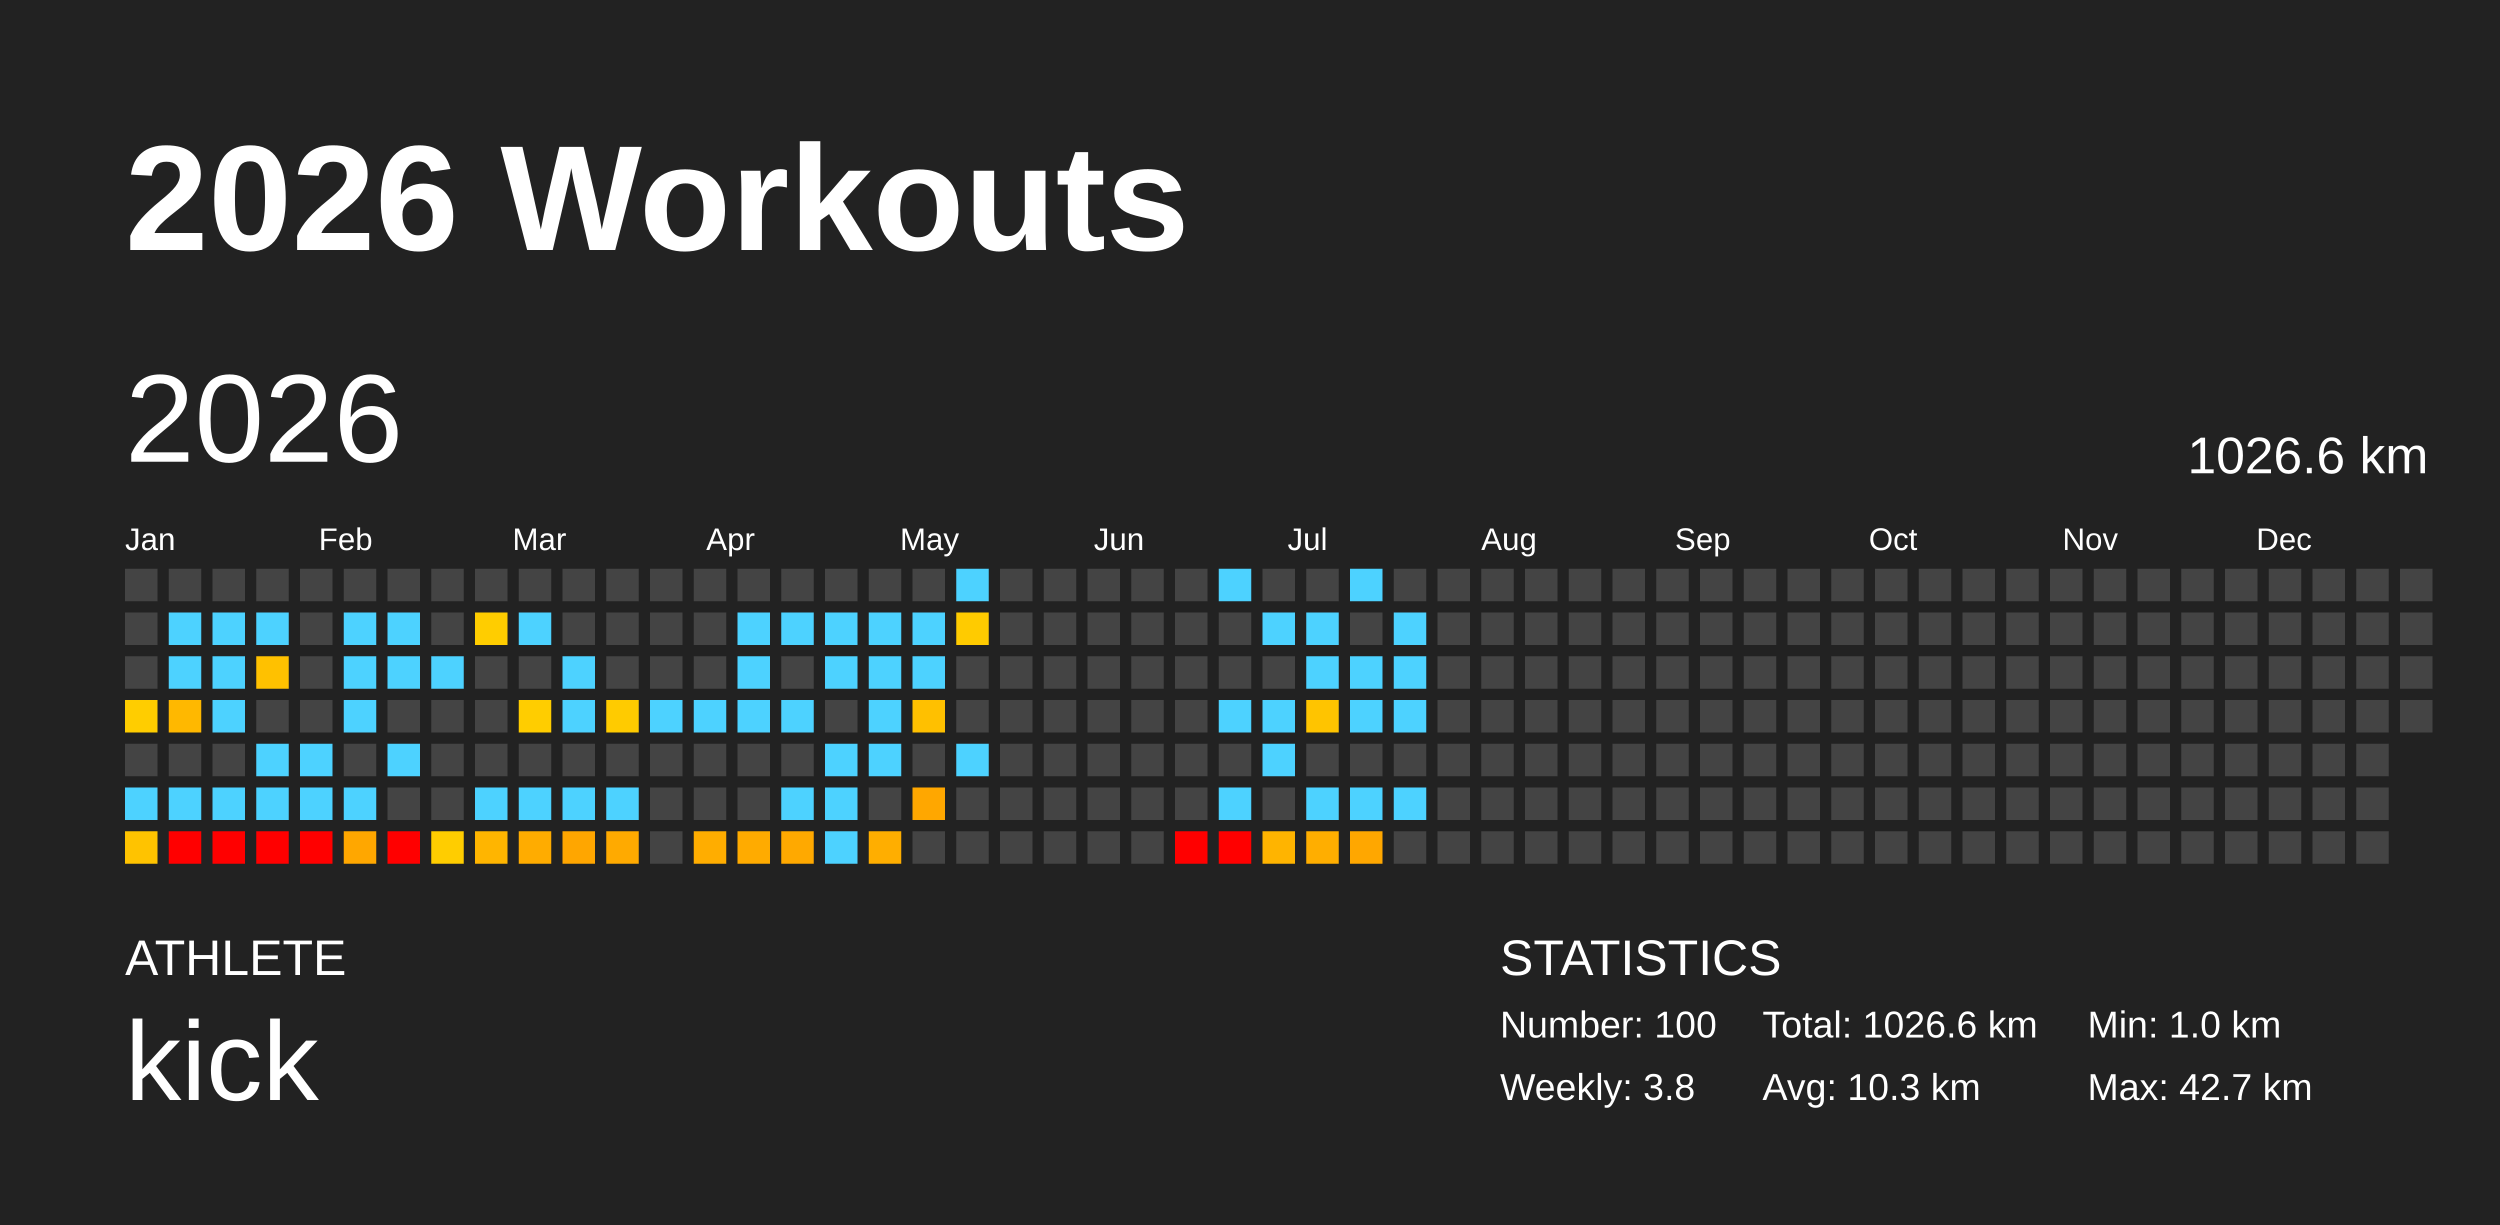
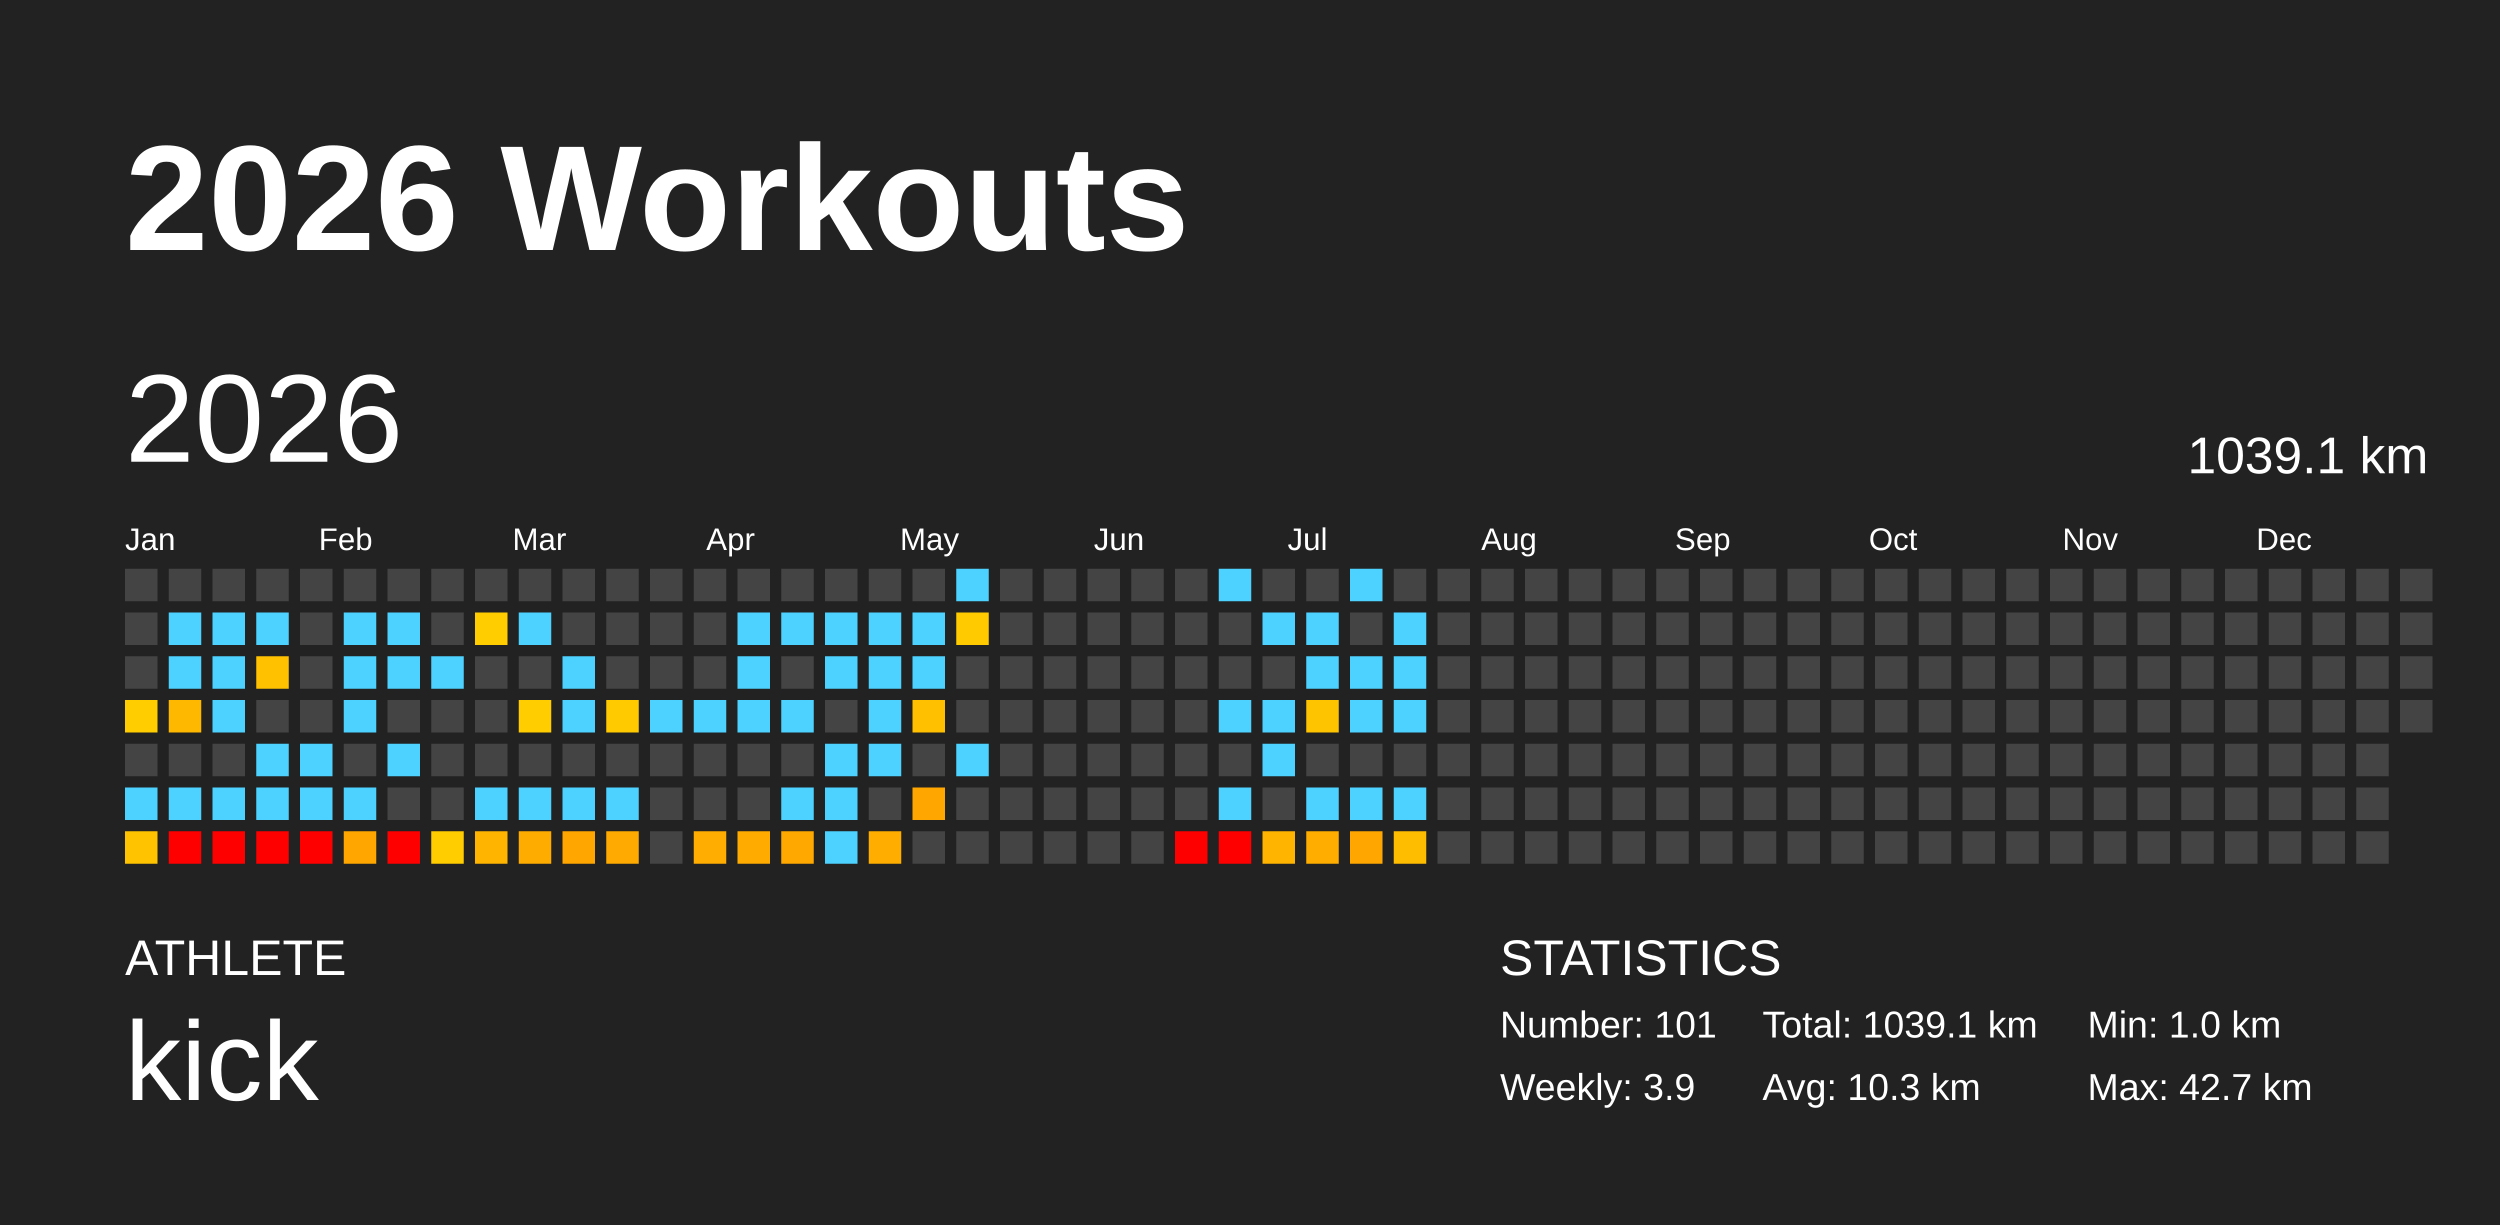
<svg xmlns="http://www.w3.org/2000/svg" baseProfile="full" height="98mm" version="1.1" viewBox="0,0,200,98" width="200mm">
  <defs />
  <rect fill="#222222" height="98" width="200" x="0" y="0" />
  <text fill="#FFFFFF" style="font-size:12px; font-family:Arial; font-weight:bold;" x="10" y="20">2026 Workouts</text>
  <text fill="#FFFFFF" style="font-size:4px; font-family:Arial" x="10" y="78">ATHLETE</text>
  <text fill="#FFFFFF" style="font-size:9px; font-family:Arial" x="10" y="88">kick</text>
  <text fill="#FFFFFF" style="font-size:4px; font-family:Arial" x="120" y="78">STATISTICS</text>
-   <text fill="#FFFFFF" style="font-size:3px; font-family:Arial" x="120" y="83">Number: 100</text>
-   <text fill="#FFFFFF" style="font-size:3px; font-family:Arial" x="120" y="88">Weekly: 3.8</text>
-   <text fill="#FFFFFF" style="font-size:3px; font-family:Arial" x="141" y="83">Total: 1026.6 km</text>
+   <text fill="#FFFFFF" style="font-size:3px; font-family:Arial" x="120" y="83">Number: 101</text>
+   <text fill="#FFFFFF" style="font-size:3px; font-family:Arial" x="120" y="88">Weekly: 3.9</text>
+   <text fill="#FFFFFF" style="font-size:3px; font-family:Arial" x="141" y="83">Total: 1039.1 km</text>
  <text fill="#FFFFFF" style="font-size:3px; font-family:Arial" x="141" y="88">Avg: 10.3 km</text>
  <text fill="#FFFFFF" style="font-size:3px; font-family:Arial" x="167" y="83">Min: 1.0 km</text>
  <text fill="#FFFFFF" style="font-size:3px; font-family:Arial" x="167" y="88">Max: 42.7 km</text>
  <text dominant-baseline="hanging" fill="#FFFFFF" style="font-size:10.0px; font-family:Arial;" x="10" y="30">2026</text>
-   <text dominant-baseline="hanging" fill="#FFFFFF" style="font-size:4.125px; font-family:Arial;" x="175" y="35">1026.6 km</text>
+   <text dominant-baseline="hanging" fill="#FFFFFF" style="font-size:4.125px; font-family:Arial;" x="175" y="35">1039.1 km</text>
  <text fill="#FFFFFF" style="font-size:2.5px; font-family:Arial" x="10.0" y="44">Jan</text>
  <text fill="#FFFFFF" style="font-size:2.5px; font-family:Arial" x="25.5" y="44">Feb</text>
  <text fill="#FFFFFF" style="font-size:2.5px; font-family:Arial" x="41.0" y="44">Mar</text>
  <text fill="#FFFFFF" style="font-size:2.5px; font-family:Arial" x="56.5" y="44">Apr</text>
  <text fill="#FFFFFF" style="font-size:2.5px; font-family:Arial" x="72.0" y="44">May</text>
  <text fill="#FFFFFF" style="font-size:2.5px; font-family:Arial" x="87.5" y="44">Jun</text>
  <text fill="#FFFFFF" style="font-size:2.5px; font-family:Arial" x="103.0" y="44">Jul</text>
  <text fill="#FFFFFF" style="font-size:2.5px; font-family:Arial" x="118.5" y="44">Aug</text>
  <text fill="#FFFFFF" style="font-size:2.5px; font-family:Arial" x="134.0" y="44">Sep</text>
  <text fill="#FFFFFF" style="font-size:2.5px; font-family:Arial" x="149.5" y="44">Oct</text>
  <text fill="#FFFFFF" style="font-size:2.5px; font-family:Arial" x="165.0" y="44">Nov</text>
  <text fill="#FFFFFF" style="font-size:2.5px; font-family:Arial" x="180.5" y="44">Dec</text>
  <rect fill="#444444" height="2.6" width="2.6" x="10.0" y="45.5" />
  <rect fill="#444444" height="2.6" width="2.6" x="10.0" y="49.0" />
  <rect fill="#444444" height="2.6" width="2.6" x="10.0" y="52.5" />
  <rect fill="#ffcd00" height="2.6" width="2.6" x="10.0" y="56.0" />
  <rect fill="#444444" height="2.6" width="2.6" x="10.0" y="59.5" />
  <rect fill="#4dd2ff" height="2.6" width="2.6" x="10.0" y="63.0" />
  <rect fill="#ffc300" height="2.6" width="2.6" x="10.0" y="66.5" />
  <rect fill="#444444" height="2.6" width="2.6" x="13.5" y="45.5" />
  <rect fill="#4dd2ff" height="2.6" width="2.6" x="13.5" y="49.0" />
  <rect fill="#4dd2ff" height="2.6" width="2.6" x="13.5" y="52.5" />
  <rect fill="#ffb800" height="2.6" width="2.6" x="13.5" y="56.0" />
  <rect fill="#444444" height="2.6" width="2.6" x="13.5" y="59.5" />
  <rect fill="#4dd2ff" height="2.6" width="2.6" x="13.5" y="63.0" />
  <rect fill="red" height="2.6" width="2.6" x="13.5" y="66.5" />
  <rect fill="#444444" height="2.6" width="2.6" x="17.0" y="45.5" />
  <rect fill="#4dd2ff" height="2.6" width="2.6" x="17.0" y="49.0" />
  <rect fill="#4dd2ff" height="2.6" width="2.6" x="17.0" y="52.5" />
  <rect fill="#4dd2ff" height="2.6" width="2.6" x="17.0" y="56.0" />
  <rect fill="#444444" height="2.6" width="2.6" x="17.0" y="59.5" />
  <rect fill="#4dd2ff" height="2.6" width="2.6" x="17.0" y="63.0" />
  <rect fill="red" height="2.6" width="2.6" x="17.0" y="66.5" />
  <rect fill="#444444" height="2.6" width="2.6" x="20.5" y="45.5" />
  <rect fill="#4dd2ff" height="2.6" width="2.6" x="20.5" y="49.0" />
  <rect fill="#ffc100" height="2.6" width="2.6" x="20.5" y="52.5" />
  <rect fill="#444444" height="2.6" width="2.6" x="20.5" y="56.0" />
  <rect fill="#4dd2ff" height="2.6" width="2.6" x="20.5" y="59.5" />
  <rect fill="#4dd2ff" height="2.6" width="2.6" x="20.5" y="63.0" />
  <rect fill="red" height="2.6" width="2.6" x="20.5" y="66.5" />
  <rect fill="#444444" height="2.6" width="2.6" x="24.0" y="45.5" />
  <rect fill="#444444" height="2.6" width="2.6" x="24.0" y="49.0" />
  <rect fill="#444444" height="2.6" width="2.6" x="24.0" y="52.5" />
  <rect fill="#444444" height="2.6" width="2.6" x="24.0" y="56.0" />
  <rect fill="#4dd2ff" height="2.6" width="2.6" x="24.0" y="59.5" />
  <rect fill="#4dd2ff" height="2.6" width="2.6" x="24.0" y="63.0" />
  <rect fill="red" height="2.6" width="2.6" x="24.0" y="66.5" />
  <rect fill="#444444" height="2.6" width="2.6" x="27.5" y="45.5" />
  <rect fill="#4dd2ff" height="2.6" width="2.6" x="27.5" y="49.0" />
  <rect fill="#4dd2ff" height="2.6" width="2.6" x="27.5" y="52.5" />
  <rect fill="#4dd2ff" height="2.6" width="2.6" x="27.5" y="56.0" />
  <rect fill="#444444" height="2.6" width="2.6" x="27.5" y="59.5" />
  <rect fill="#4dd2ff" height="2.6" width="2.6" x="27.5" y="63.0" />
  <rect fill="#ffa700" height="2.6" width="2.6" x="27.5" y="66.5" />
  <rect fill="#444444" height="2.6" width="2.6" x="31.0" y="45.5" />
  <rect fill="#4dd2ff" height="2.6" width="2.6" x="31.0" y="49.0" />
  <rect fill="#4dd2ff" height="2.6" width="2.6" x="31.0" y="52.5" />
  <rect fill="#444444" height="2.6" width="2.6" x="31.0" y="56.0" />
  <rect fill="#4dd2ff" height="2.6" width="2.6" x="31.0" y="59.5" />
  <rect fill="#444444" height="2.6" width="2.6" x="31.0" y="63.0" />
  <rect fill="red" height="2.6" width="2.6" x="31.0" y="66.5" />
  <rect fill="#444444" height="2.6" width="2.6" x="34.5" y="45.5" />
  <rect fill="#444444" height="2.6" width="2.6" x="34.5" y="49.0" />
  <rect fill="#4dd2ff" height="2.6" width="2.6" x="34.5" y="52.5" />
  <rect fill="#444444" height="2.6" width="2.6" x="34.5" y="56.0" />
  <rect fill="#444444" height="2.6" width="2.6" x="34.5" y="59.5" />
  <rect fill="#444444" height="2.6" width="2.6" x="34.5" y="63.0" />
  <rect fill="#ffcd00" height="2.6" width="2.6" x="34.5" y="66.5" />
  <rect fill="#444444" height="2.6" width="2.6" x="38.0" y="45.5" />
  <rect fill="#ffcd00" height="2.6" width="2.6" x="38.0" y="49.0" />
  <rect fill="#444444" height="2.6" width="2.6" x="38.0" y="52.5" />
  <rect fill="#444444" height="2.6" width="2.6" x="38.0" y="56.0" />
  <rect fill="#444444" height="2.6" width="2.6" x="38.0" y="59.5" />
  <rect fill="#4dd2ff" height="2.6" width="2.6" x="38.0" y="63.0" />
  <rect fill="#ffb500" height="2.6" width="2.6" x="38.0" y="66.5" />
  <rect fill="#444444" height="2.6" width="2.6" x="41.5" y="45.5" />
  <rect fill="#4dd2ff" height="2.6" width="2.6" x="41.5" y="49.0" />
  <rect fill="#444444" height="2.6" width="2.6" x="41.5" y="52.5" />
  <rect fill="#ffcd00" height="2.6" width="2.6" x="41.5" y="56.0" />
  <rect fill="#444444" height="2.6" width="2.6" x="41.5" y="59.5" />
  <rect fill="#4dd2ff" height="2.6" width="2.6" x="41.5" y="63.0" />
  <rect fill="#ffac00" height="2.6" width="2.6" x="41.5" y="66.5" />
  <rect fill="#444444" height="2.6" width="2.6" x="45.0" y="45.5" />
  <rect fill="#444444" height="2.6" width="2.6" x="45.0" y="49.0" />
  <rect fill="#4dd2ff" height="2.6" width="2.6" x="45.0" y="52.5" />
  <rect fill="#4dd2ff" height="2.6" width="2.6" x="45.0" y="56.0" />
  <rect fill="#444444" height="2.6" width="2.6" x="45.0" y="59.5" />
  <rect fill="#4dd2ff" height="2.6" width="2.6" x="45.0" y="63.0" />
  <rect fill="#ffa600" height="2.6" width="2.6" x="45.0" y="66.5" />
  <rect fill="#444444" height="2.6" width="2.6" x="48.5" y="45.5" />
  <rect fill="#444444" height="2.6" width="2.6" x="48.5" y="49.0" />
  <rect fill="#444444" height="2.6" width="2.6" x="48.5" y="52.5" />
  <rect fill="#ffcb00" height="2.6" width="2.6" x="48.5" y="56.0" />
  <rect fill="#444444" height="2.6" width="2.6" x="48.5" y="59.5" />
  <rect fill="#4dd2ff" height="2.6" width="2.6" x="48.5" y="63.0" />
  <rect fill="#ffaa00" height="2.6" width="2.6" x="48.5" y="66.5" />
  <rect fill="#444444" height="2.6" width="2.6" x="52.0" y="45.5" />
  <rect fill="#444444" height="2.6" width="2.6" x="52.0" y="49.0" />
  <rect fill="#444444" height="2.6" width="2.6" x="52.0" y="52.5" />
  <rect fill="#4dd2ff" height="2.6" width="2.6" x="52.0" y="56.0" />
  <rect fill="#444444" height="2.6" width="2.6" x="52.0" y="59.5" />
  <rect fill="#444444" height="2.6" width="2.6" x="52.0" y="63.0" />
  <rect fill="#444444" height="2.6" width="2.6" x="52.0" y="66.5" />
  <rect fill="#444444" height="2.6" width="2.6" x="55.5" y="45.5" />
  <rect fill="#444444" height="2.6" width="2.6" x="55.5" y="49.0" />
  <rect fill="#444444" height="2.6" width="2.6" x="55.5" y="52.5" />
  <rect fill="#4dd2ff" height="2.6" width="2.6" x="55.5" y="56.0" />
  <rect fill="#444444" height="2.6" width="2.6" x="55.5" y="59.5" />
  <rect fill="#444444" height="2.6" width="2.6" x="55.5" y="63.0" />
  <rect fill="#ffad00" height="2.6" width="2.6" x="55.5" y="66.5" />
  <rect fill="#444444" height="2.6" width="2.6" x="59.0" y="45.5" />
  <rect fill="#4dd2ff" height="2.6" width="2.6" x="59.0" y="49.0" />
  <rect fill="#4dd2ff" height="2.6" width="2.6" x="59.0" y="52.5" />
  <rect fill="#4dd2ff" height="2.6" width="2.6" x="59.0" y="56.0" />
  <rect fill="#444444" height="2.6" width="2.6" x="59.0" y="59.5" />
  <rect fill="#444444" height="2.6" width="2.6" x="59.0" y="63.0" />
  <rect fill="#ffab00" height="2.6" width="2.6" x="59.0" y="66.5" />
  <rect fill="#444444" height="2.6" width="2.6" x="62.5" y="45.5" />
  <rect fill="#4dd2ff" height="2.6" width="2.6" x="62.5" y="49.0" />
  <rect fill="#444444" height="2.6" width="2.6" x="62.5" y="52.5" />
  <rect fill="#4dd2ff" height="2.6" width="2.6" x="62.5" y="56.0" />
  <rect fill="#444444" height="2.6" width="2.6" x="62.5" y="59.5" />
  <rect fill="#4dd2ff" height="2.6" width="2.6" x="62.5" y="63.0" />
  <rect fill="#ffa900" height="2.6" width="2.6" x="62.5" y="66.5" />
  <rect fill="#444444" height="2.6" width="2.6" x="66.0" y="45.5" />
  <rect fill="#4dd2ff" height="2.6" width="2.6" x="66.0" y="49.0" />
  <rect fill="#4dd2ff" height="2.6" width="2.6" x="66.0" y="52.5" />
  <rect fill="#444444" height="2.6" width="2.6" x="66.0" y="56.0" />
  <rect fill="#4dd2ff" height="2.6" width="2.6" x="66.0" y="59.5" />
  <rect fill="#4dd2ff" height="2.6" width="2.6" x="66.0" y="63.0" />
  <rect fill="#4dd2ff" height="2.6" width="2.6" x="66.0" y="66.5" />
  <rect fill="#444444" height="2.6" width="2.6" x="69.5" y="45.5" />
  <rect fill="#4dd2ff" height="2.6" width="2.6" x="69.5" y="49.0" />
  <rect fill="#4dd2ff" height="2.6" width="2.6" x="69.5" y="52.5" />
  <rect fill="#4dd2ff" height="2.6" width="2.6" x="69.5" y="56.0" />
  <rect fill="#4dd2ff" height="2.6" width="2.6" x="69.5" y="59.5" />
  <rect fill="#444444" height="2.6" width="2.6" x="69.5" y="63.0" />
  <rect fill="#ffae00" height="2.6" width="2.6" x="69.5" y="66.5" />
  <rect fill="#444444" height="2.6" width="2.6" x="73.0" y="45.5" />
  <rect fill="#4dd2ff" height="2.6" width="2.6" x="73.0" y="49.0" />
  <rect fill="#4dd2ff" height="2.6" width="2.6" x="73.0" y="52.5" />
  <rect fill="#ffc000" height="2.6" width="2.6" x="73.0" y="56.0" />
  <rect fill="#444444" height="2.6" width="2.6" x="73.0" y="59.5" />
  <rect fill="#ffa700" height="2.6" width="2.6" x="73.0" y="63.0" />
  <rect fill="#444444" height="2.6" width="2.6" x="73.0" y="66.5" />
  <rect fill="#4dd2ff" height="2.6" width="2.6" x="76.5" y="45.5" />
  <rect fill="#ffcb00" height="2.6" width="2.6" x="76.5" y="49.0" />
  <rect fill="#444444" height="2.6" width="2.6" x="76.5" y="52.5" />
  <rect fill="#444444" height="2.6" width="2.6" x="76.5" y="56.0" />
  <rect fill="#4dd2ff" height="2.6" width="2.6" x="76.5" y="59.5" />
  <rect fill="#444444" height="2.6" width="2.6" x="76.5" y="63.0" />
  <rect fill="#444444" height="2.6" width="2.6" x="76.5" y="66.5" />
  <rect fill="#444444" height="2.6" width="2.6" x="80.0" y="45.5" />
  <rect fill="#444444" height="2.6" width="2.6" x="80.0" y="49.0" />
  <rect fill="#444444" height="2.6" width="2.6" x="80.0" y="52.5" />
  <rect fill="#444444" height="2.6" width="2.6" x="80.0" y="56.0" />
  <rect fill="#444444" height="2.6" width="2.6" x="80.0" y="59.5" />
  <rect fill="#444444" height="2.6" width="2.6" x="80.0" y="63.0" />
  <rect fill="#444444" height="2.6" width="2.6" x="80.0" y="66.5" />
  <rect fill="#444444" height="2.6" width="2.6" x="83.5" y="45.5" />
  <rect fill="#444444" height="2.6" width="2.6" x="83.5" y="49.0" />
  <rect fill="#444444" height="2.6" width="2.6" x="83.5" y="52.5" />
  <rect fill="#444444" height="2.6" width="2.6" x="83.5" y="56.0" />
  <rect fill="#444444" height="2.6" width="2.6" x="83.5" y="59.5" />
  <rect fill="#444444" height="2.6" width="2.6" x="83.5" y="63.0" />
  <rect fill="#444444" height="2.6" width="2.6" x="83.5" y="66.5" />
  <rect fill="#444444" height="2.6" width="2.6" x="87.0" y="45.5" />
  <rect fill="#444444" height="2.6" width="2.6" x="87.0" y="49.0" />
  <rect fill="#444444" height="2.6" width="2.6" x="87.0" y="52.5" />
  <rect fill="#444444" height="2.6" width="2.6" x="87.0" y="56.0" />
  <rect fill="#444444" height="2.6" width="2.6" x="87.0" y="59.5" />
  <rect fill="#444444" height="2.6" width="2.6" x="87.0" y="63.0" />
  <rect fill="#444444" height="2.6" width="2.6" x="87.0" y="66.5" />
  <rect fill="#444444" height="2.6" width="2.6" x="90.5" y="45.5" />
  <rect fill="#444444" height="2.6" width="2.6" x="90.5" y="49.0" />
  <rect fill="#444444" height="2.6" width="2.6" x="90.5" y="52.5" />
  <rect fill="#444444" height="2.6" width="2.6" x="90.5" y="56.0" />
  <rect fill="#444444" height="2.6" width="2.6" x="90.5" y="59.5" />
  <rect fill="#444444" height="2.6" width="2.6" x="90.5" y="63.0" />
  <rect fill="#444444" height="2.6" width="2.6" x="90.5" y="66.5" />
  <rect fill="#444444" height="2.6" width="2.6" x="94.0" y="45.5" />
  <rect fill="#444444" height="2.6" width="2.6" x="94.0" y="49.0" />
  <rect fill="#444444" height="2.6" width="2.6" x="94.0" y="52.5" />
  <rect fill="#444444" height="2.6" width="2.6" x="94.0" y="56.0" />
  <rect fill="#444444" height="2.6" width="2.6" x="94.0" y="59.5" />
  <rect fill="#444444" height="2.6" width="2.6" x="94.0" y="63.0" />
  <rect fill="red" height="2.6" width="2.6" x="94.0" y="66.5" />
  <rect fill="#4dd2ff" height="2.6" width="2.6" x="97.5" y="45.5" />
  <rect fill="#444444" height="2.6" width="2.6" x="97.5" y="49.0" />
  <rect fill="#444444" height="2.6" width="2.6" x="97.5" y="52.5" />
  <rect fill="#4dd2ff" height="2.6" width="2.6" x="97.5" y="56.0" />
  <rect fill="#444444" height="2.6" width="2.6" x="97.5" y="59.5" />
  <rect fill="#4dd2ff" height="2.6" width="2.6" x="97.5" y="63.0" />
  <rect fill="red" height="2.6" width="2.6" x="97.5" y="66.5" />
  <rect fill="#444444" height="2.6" width="2.6" x="101.0" y="45.5" />
  <rect fill="#4dd2ff" height="2.6" width="2.6" x="101.0" y="49.0" />
  <rect fill="#444444" height="2.6" width="2.6" x="101.0" y="52.5" />
  <rect fill="#4dd2ff" height="2.6" width="2.6" x="101.0" y="56.0" />
  <rect fill="#4dd2ff" height="2.6" width="2.6" x="101.0" y="59.5" />
  <rect fill="#444444" height="2.6" width="2.6" x="101.0" y="63.0" />
  <rect fill="#ffb400" height="2.6" width="2.6" x="101.0" y="66.5" />
  <rect fill="#444444" height="2.6" width="2.6" x="104.5" y="45.5" />
  <rect fill="#4dd2ff" height="2.6" width="2.6" x="104.5" y="49.0" />
  <rect fill="#4dd2ff" height="2.6" width="2.6" x="104.5" y="52.5" />
  <rect fill="#ffc400" height="2.6" width="2.6" x="104.5" y="56.0" />
  <rect fill="#444444" height="2.6" width="2.6" x="104.5" y="59.5" />
  <rect fill="#4dd2ff" height="2.6" width="2.6" x="104.5" y="63.0" />
  <rect fill="#ffae00" height="2.6" width="2.6" x="104.5" y="66.5" />
  <rect fill="#4dd2ff" height="2.6" width="2.6" x="108.0" y="45.5" />
  <rect fill="#444444" height="2.6" width="2.6" x="108.0" y="49.0" />
  <rect fill="#4dd2ff" height="2.6" width="2.6" x="108.0" y="52.5" />
  <rect fill="#4dd2ff" height="2.6" width="2.6" x="108.0" y="56.0" />
  <rect fill="#444444" height="2.6" width="2.6" x="108.0" y="59.5" />
  <rect fill="#4dd2ff" height="2.6" width="2.6" x="108.0" y="63.0" />
  <rect fill="#ffa700" height="2.6" width="2.6" x="108.0" y="66.5" />
  <rect fill="#444444" height="2.6" width="2.6" x="111.5" y="45.5" />
  <rect fill="#4dd2ff" height="2.6" width="2.6" x="111.5" y="49.0" />
  <rect fill="#4dd2ff" height="2.6" width="2.6" x="111.5" y="52.5" />
  <rect fill="#4dd2ff" height="2.6" width="2.6" x="111.5" y="56.0" />
  <rect fill="#444444" height="2.6" width="2.6" x="111.5" y="59.5" />
  <rect fill="#4dd2ff" height="2.6" width="2.6" x="111.5" y="63.0" />
-   <rect fill="#444444" height="2.6" width="2.6" x="111.5" y="66.5" />
+   <rect fill="#ffbd00" height="2.6" width="2.6" x="111.5" y="66.5" />
  <rect fill="#444444" height="2.6" width="2.6" x="115.0" y="45.5" />
  <rect fill="#444444" height="2.6" width="2.6" x="115.0" y="49.0" />
  <rect fill="#444444" height="2.6" width="2.6" x="115.0" y="52.5" />
  <rect fill="#444444" height="2.6" width="2.6" x="115.0" y="56.0" />
  <rect fill="#444444" height="2.6" width="2.6" x="115.0" y="59.5" />
  <rect fill="#444444" height="2.6" width="2.6" x="115.0" y="63.0" />
  <rect fill="#444444" height="2.6" width="2.6" x="115.0" y="66.5" />
  <rect fill="#444444" height="2.6" width="2.6" x="118.5" y="45.5" />
  <rect fill="#444444" height="2.6" width="2.6" x="118.5" y="49.0" />
  <rect fill="#444444" height="2.6" width="2.6" x="118.5" y="52.5" />
  <rect fill="#444444" height="2.6" width="2.6" x="118.5" y="56.0" />
  <rect fill="#444444" height="2.6" width="2.6" x="118.5" y="59.5" />
  <rect fill="#444444" height="2.6" width="2.6" x="118.5" y="63.0" />
  <rect fill="#444444" height="2.6" width="2.6" x="118.5" y="66.5" />
  <rect fill="#444444" height="2.6" width="2.6" x="122.0" y="45.5" />
  <rect fill="#444444" height="2.6" width="2.6" x="122.0" y="49.0" />
  <rect fill="#444444" height="2.6" width="2.6" x="122.0" y="52.5" />
  <rect fill="#444444" height="2.6" width="2.6" x="122.0" y="56.0" />
  <rect fill="#444444" height="2.6" width="2.6" x="122.0" y="59.5" />
  <rect fill="#444444" height="2.6" width="2.6" x="122.0" y="63.0" />
  <rect fill="#444444" height="2.6" width="2.6" x="122.0" y="66.5" />
  <rect fill="#444444" height="2.6" width="2.6" x="125.5" y="45.5" />
  <rect fill="#444444" height="2.6" width="2.6" x="125.5" y="49.0" />
  <rect fill="#444444" height="2.6" width="2.6" x="125.5" y="52.5" />
  <rect fill="#444444" height="2.6" width="2.6" x="125.5" y="56.0" />
  <rect fill="#444444" height="2.6" width="2.6" x="125.5" y="59.5" />
  <rect fill="#444444" height="2.6" width="2.6" x="125.5" y="63.0" />
  <rect fill="#444444" height="2.6" width="2.6" x="125.5" y="66.5" />
  <rect fill="#444444" height="2.6" width="2.6" x="129.0" y="45.5" />
  <rect fill="#444444" height="2.6" width="2.6" x="129.0" y="49.0" />
  <rect fill="#444444" height="2.6" width="2.6" x="129.0" y="52.5" />
  <rect fill="#444444" height="2.6" width="2.6" x="129.0" y="56.0" />
  <rect fill="#444444" height="2.6" width="2.6" x="129.0" y="59.5" />
  <rect fill="#444444" height="2.6" width="2.6" x="129.0" y="63.0" />
  <rect fill="#444444" height="2.6" width="2.6" x="129.0" y="66.5" />
  <rect fill="#444444" height="2.6" width="2.6" x="132.5" y="45.5" />
  <rect fill="#444444" height="2.6" width="2.6" x="132.5" y="49.0" />
  <rect fill="#444444" height="2.6" width="2.6" x="132.5" y="52.5" />
  <rect fill="#444444" height="2.6" width="2.6" x="132.5" y="56.0" />
  <rect fill="#444444" height="2.6" width="2.6" x="132.5" y="59.5" />
  <rect fill="#444444" height="2.6" width="2.6" x="132.5" y="63.0" />
  <rect fill="#444444" height="2.6" width="2.6" x="132.5" y="66.5" />
  <rect fill="#444444" height="2.6" width="2.6" x="136.0" y="45.5" />
  <rect fill="#444444" height="2.6" width="2.6" x="136.0" y="49.0" />
  <rect fill="#444444" height="2.6" width="2.6" x="136.0" y="52.5" />
  <rect fill="#444444" height="2.6" width="2.6" x="136.0" y="56.0" />
  <rect fill="#444444" height="2.6" width="2.6" x="136.0" y="59.5" />
  <rect fill="#444444" height="2.6" width="2.6" x="136.0" y="63.0" />
  <rect fill="#444444" height="2.6" width="2.6" x="136.0" y="66.5" />
  <rect fill="#444444" height="2.6" width="2.6" x="139.5" y="45.5" />
  <rect fill="#444444" height="2.6" width="2.6" x="139.5" y="49.0" />
  <rect fill="#444444" height="2.6" width="2.6" x="139.5" y="52.5" />
  <rect fill="#444444" height="2.6" width="2.6" x="139.5" y="56.0" />
  <rect fill="#444444" height="2.6" width="2.6" x="139.5" y="59.5" />
  <rect fill="#444444" height="2.6" width="2.6" x="139.5" y="63.0" />
  <rect fill="#444444" height="2.6" width="2.6" x="139.5" y="66.5" />
  <rect fill="#444444" height="2.6" width="2.6" x="143.0" y="45.5" />
  <rect fill="#444444" height="2.6" width="2.6" x="143.0" y="49.0" />
  <rect fill="#444444" height="2.6" width="2.6" x="143.0" y="52.5" />
  <rect fill="#444444" height="2.6" width="2.6" x="143.0" y="56.0" />
  <rect fill="#444444" height="2.6" width="2.6" x="143.0" y="59.5" />
  <rect fill="#444444" height="2.6" width="2.6" x="143.0" y="63.0" />
  <rect fill="#444444" height="2.6" width="2.6" x="143.0" y="66.5" />
  <rect fill="#444444" height="2.6" width="2.6" x="146.5" y="45.5" />
  <rect fill="#444444" height="2.6" width="2.6" x="146.5" y="49.0" />
  <rect fill="#444444" height="2.6" width="2.6" x="146.5" y="52.5" />
  <rect fill="#444444" height="2.6" width="2.6" x="146.5" y="56.0" />
  <rect fill="#444444" height="2.6" width="2.6" x="146.5" y="59.5" />
  <rect fill="#444444" height="2.6" width="2.6" x="146.5" y="63.0" />
  <rect fill="#444444" height="2.6" width="2.6" x="146.5" y="66.5" />
  <rect fill="#444444" height="2.6" width="2.6" x="150.0" y="45.5" />
  <rect fill="#444444" height="2.6" width="2.6" x="150.0" y="49.0" />
  <rect fill="#444444" height="2.6" width="2.6" x="150.0" y="52.5" />
  <rect fill="#444444" height="2.6" width="2.6" x="150.0" y="56.0" />
  <rect fill="#444444" height="2.6" width="2.6" x="150.0" y="59.5" />
  <rect fill="#444444" height="2.6" width="2.6" x="150.0" y="63.0" />
  <rect fill="#444444" height="2.6" width="2.6" x="150.0" y="66.5" />
  <rect fill="#444444" height="2.6" width="2.6" x="153.5" y="45.5" />
  <rect fill="#444444" height="2.6" width="2.6" x="153.5" y="49.0" />
  <rect fill="#444444" height="2.6" width="2.6" x="153.5" y="52.5" />
  <rect fill="#444444" height="2.6" width="2.6" x="153.5" y="56.0" />
  <rect fill="#444444" height="2.6" width="2.6" x="153.5" y="59.5" />
  <rect fill="#444444" height="2.6" width="2.6" x="153.5" y="63.0" />
  <rect fill="#444444" height="2.6" width="2.6" x="153.5" y="66.5" />
  <rect fill="#444444" height="2.6" width="2.6" x="157.0" y="45.5" />
  <rect fill="#444444" height="2.6" width="2.6" x="157.0" y="49.0" />
  <rect fill="#444444" height="2.6" width="2.6" x="157.0" y="52.5" />
  <rect fill="#444444" height="2.6" width="2.6" x="157.0" y="56.0" />
  <rect fill="#444444" height="2.6" width="2.6" x="157.0" y="59.5" />
  <rect fill="#444444" height="2.6" width="2.6" x="157.0" y="63.0" />
  <rect fill="#444444" height="2.6" width="2.6" x="157.0" y="66.5" />
  <rect fill="#444444" height="2.6" width="2.6" x="160.5" y="45.5" />
  <rect fill="#444444" height="2.6" width="2.6" x="160.5" y="49.0" />
  <rect fill="#444444" height="2.6" width="2.6" x="160.5" y="52.5" />
  <rect fill="#444444" height="2.6" width="2.6" x="160.5" y="56.0" />
  <rect fill="#444444" height="2.6" width="2.6" x="160.5" y="59.5" />
  <rect fill="#444444" height="2.6" width="2.6" x="160.5" y="63.0" />
  <rect fill="#444444" height="2.6" width="2.6" x="160.5" y="66.5" />
  <rect fill="#444444" height="2.6" width="2.6" x="164.0" y="45.5" />
  <rect fill="#444444" height="2.6" width="2.6" x="164.0" y="49.0" />
  <rect fill="#444444" height="2.6" width="2.6" x="164.0" y="52.5" />
  <rect fill="#444444" height="2.6" width="2.6" x="164.0" y="56.0" />
  <rect fill="#444444" height="2.6" width="2.6" x="164.0" y="59.5" />
  <rect fill="#444444" height="2.6" width="2.6" x="164.0" y="63.0" />
  <rect fill="#444444" height="2.6" width="2.6" x="164.0" y="66.5" />
  <rect fill="#444444" height="2.6" width="2.6" x="167.5" y="45.5" />
  <rect fill="#444444" height="2.6" width="2.6" x="167.5" y="49.0" />
  <rect fill="#444444" height="2.6" width="2.6" x="167.5" y="52.5" />
  <rect fill="#444444" height="2.6" width="2.6" x="167.5" y="56.0" />
  <rect fill="#444444" height="2.6" width="2.6" x="167.5" y="59.5" />
  <rect fill="#444444" height="2.6" width="2.6" x="167.5" y="63.0" />
  <rect fill="#444444" height="2.6" width="2.6" x="167.5" y="66.5" />
  <rect fill="#444444" height="2.6" width="2.6" x="171.0" y="45.5" />
  <rect fill="#444444" height="2.6" width="2.6" x="171.0" y="49.0" />
  <rect fill="#444444" height="2.6" width="2.6" x="171.0" y="52.5" />
  <rect fill="#444444" height="2.6" width="2.6" x="171.0" y="56.0" />
  <rect fill="#444444" height="2.6" width="2.6" x="171.0" y="59.5" />
  <rect fill="#444444" height="2.6" width="2.6" x="171.0" y="63.0" />
  <rect fill="#444444" height="2.6" width="2.6" x="171.0" y="66.5" />
  <rect fill="#444444" height="2.6" width="2.6" x="174.5" y="45.5" />
  <rect fill="#444444" height="2.6" width="2.6" x="174.5" y="49.0" />
  <rect fill="#444444" height="2.6" width="2.6" x="174.5" y="52.5" />
  <rect fill="#444444" height="2.6" width="2.6" x="174.5" y="56.0" />
  <rect fill="#444444" height="2.6" width="2.6" x="174.5" y="59.5" />
  <rect fill="#444444" height="2.6" width="2.6" x="174.5" y="63.0" />
  <rect fill="#444444" height="2.6" width="2.6" x="174.5" y="66.5" />
  <rect fill="#444444" height="2.6" width="2.6" x="178.0" y="45.5" />
  <rect fill="#444444" height="2.6" width="2.6" x="178.0" y="49.0" />
  <rect fill="#444444" height="2.6" width="2.6" x="178.0" y="52.5" />
  <rect fill="#444444" height="2.6" width="2.6" x="178.0" y="56.0" />
  <rect fill="#444444" height="2.6" width="2.6" x="178.0" y="59.5" />
  <rect fill="#444444" height="2.6" width="2.6" x="178.0" y="63.0" />
  <rect fill="#444444" height="2.6" width="2.6" x="178.0" y="66.5" />
  <rect fill="#444444" height="2.6" width="2.6" x="181.5" y="45.5" />
  <rect fill="#444444" height="2.6" width="2.6" x="181.5" y="49.0" />
  <rect fill="#444444" height="2.6" width="2.6" x="181.5" y="52.5" />
  <rect fill="#444444" height="2.6" width="2.6" x="181.5" y="56.0" />
  <rect fill="#444444" height="2.6" width="2.6" x="181.5" y="59.5" />
  <rect fill="#444444" height="2.6" width="2.6" x="181.5" y="63.0" />
  <rect fill="#444444" height="2.6" width="2.6" x="181.5" y="66.5" />
  <rect fill="#444444" height="2.6" width="2.6" x="185.0" y="45.5" />
  <rect fill="#444444" height="2.6" width="2.6" x="185.0" y="49.0" />
  <rect fill="#444444" height="2.6" width="2.6" x="185.0" y="52.5" />
  <rect fill="#444444" height="2.6" width="2.6" x="185.0" y="56.0" />
  <rect fill="#444444" height="2.6" width="2.6" x="185.0" y="59.5" />
  <rect fill="#444444" height="2.6" width="2.6" x="185.0" y="63.0" />
  <rect fill="#444444" height="2.6" width="2.6" x="185.0" y="66.5" />
  <rect fill="#444444" height="2.6" width="2.6" x="188.5" y="45.5" />
  <rect fill="#444444" height="2.6" width="2.6" x="188.5" y="49.0" />
  <rect fill="#444444" height="2.6" width="2.6" x="188.5" y="52.5" />
  <rect fill="#444444" height="2.6" width="2.6" x="188.5" y="56.0" />
  <rect fill="#444444" height="2.6" width="2.6" x="188.5" y="59.5" />
  <rect fill="#444444" height="2.6" width="2.6" x="188.5" y="63.0" />
  <rect fill="#444444" height="2.6" width="2.6" x="188.5" y="66.5" />
  <rect fill="#444444" height="2.6" width="2.6" x="192.0" y="45.5" />
  <rect fill="#444444" height="2.6" width="2.6" x="192.0" y="49.0" />
  <rect fill="#444444" height="2.6" width="2.6" x="192.0" y="52.5" />
  <rect fill="#444444" height="2.6" width="2.6" x="192.0" y="56.0" />
</svg>
